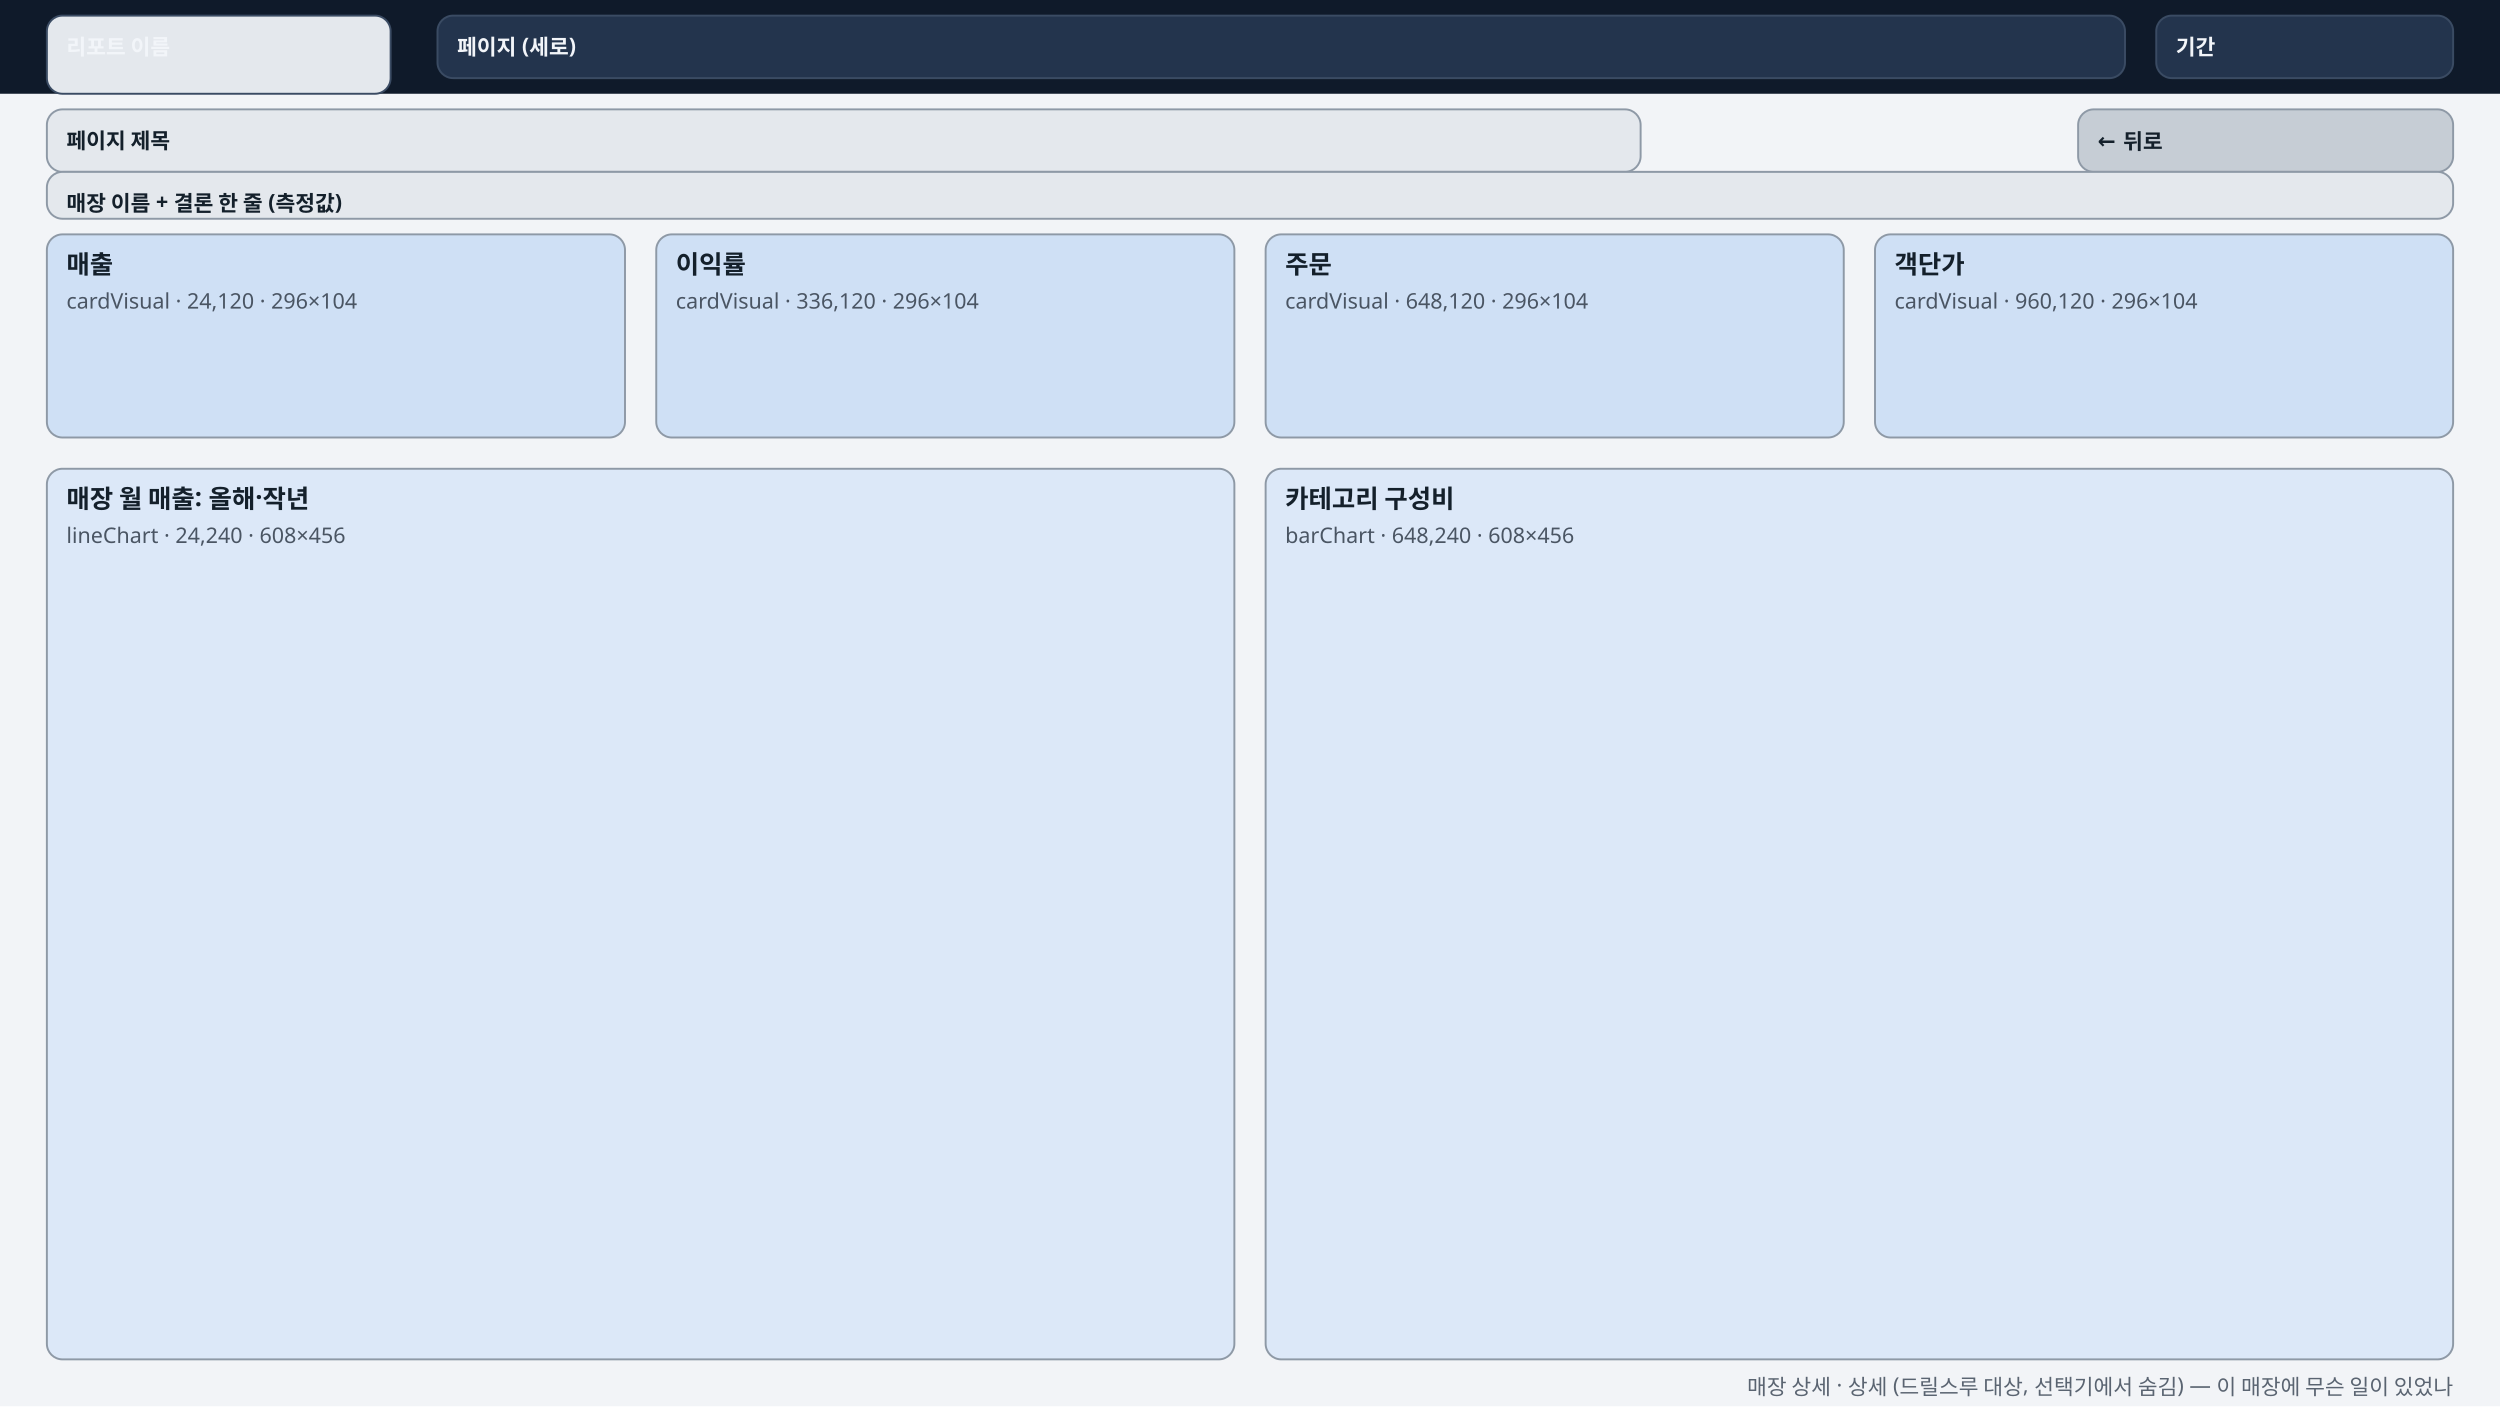
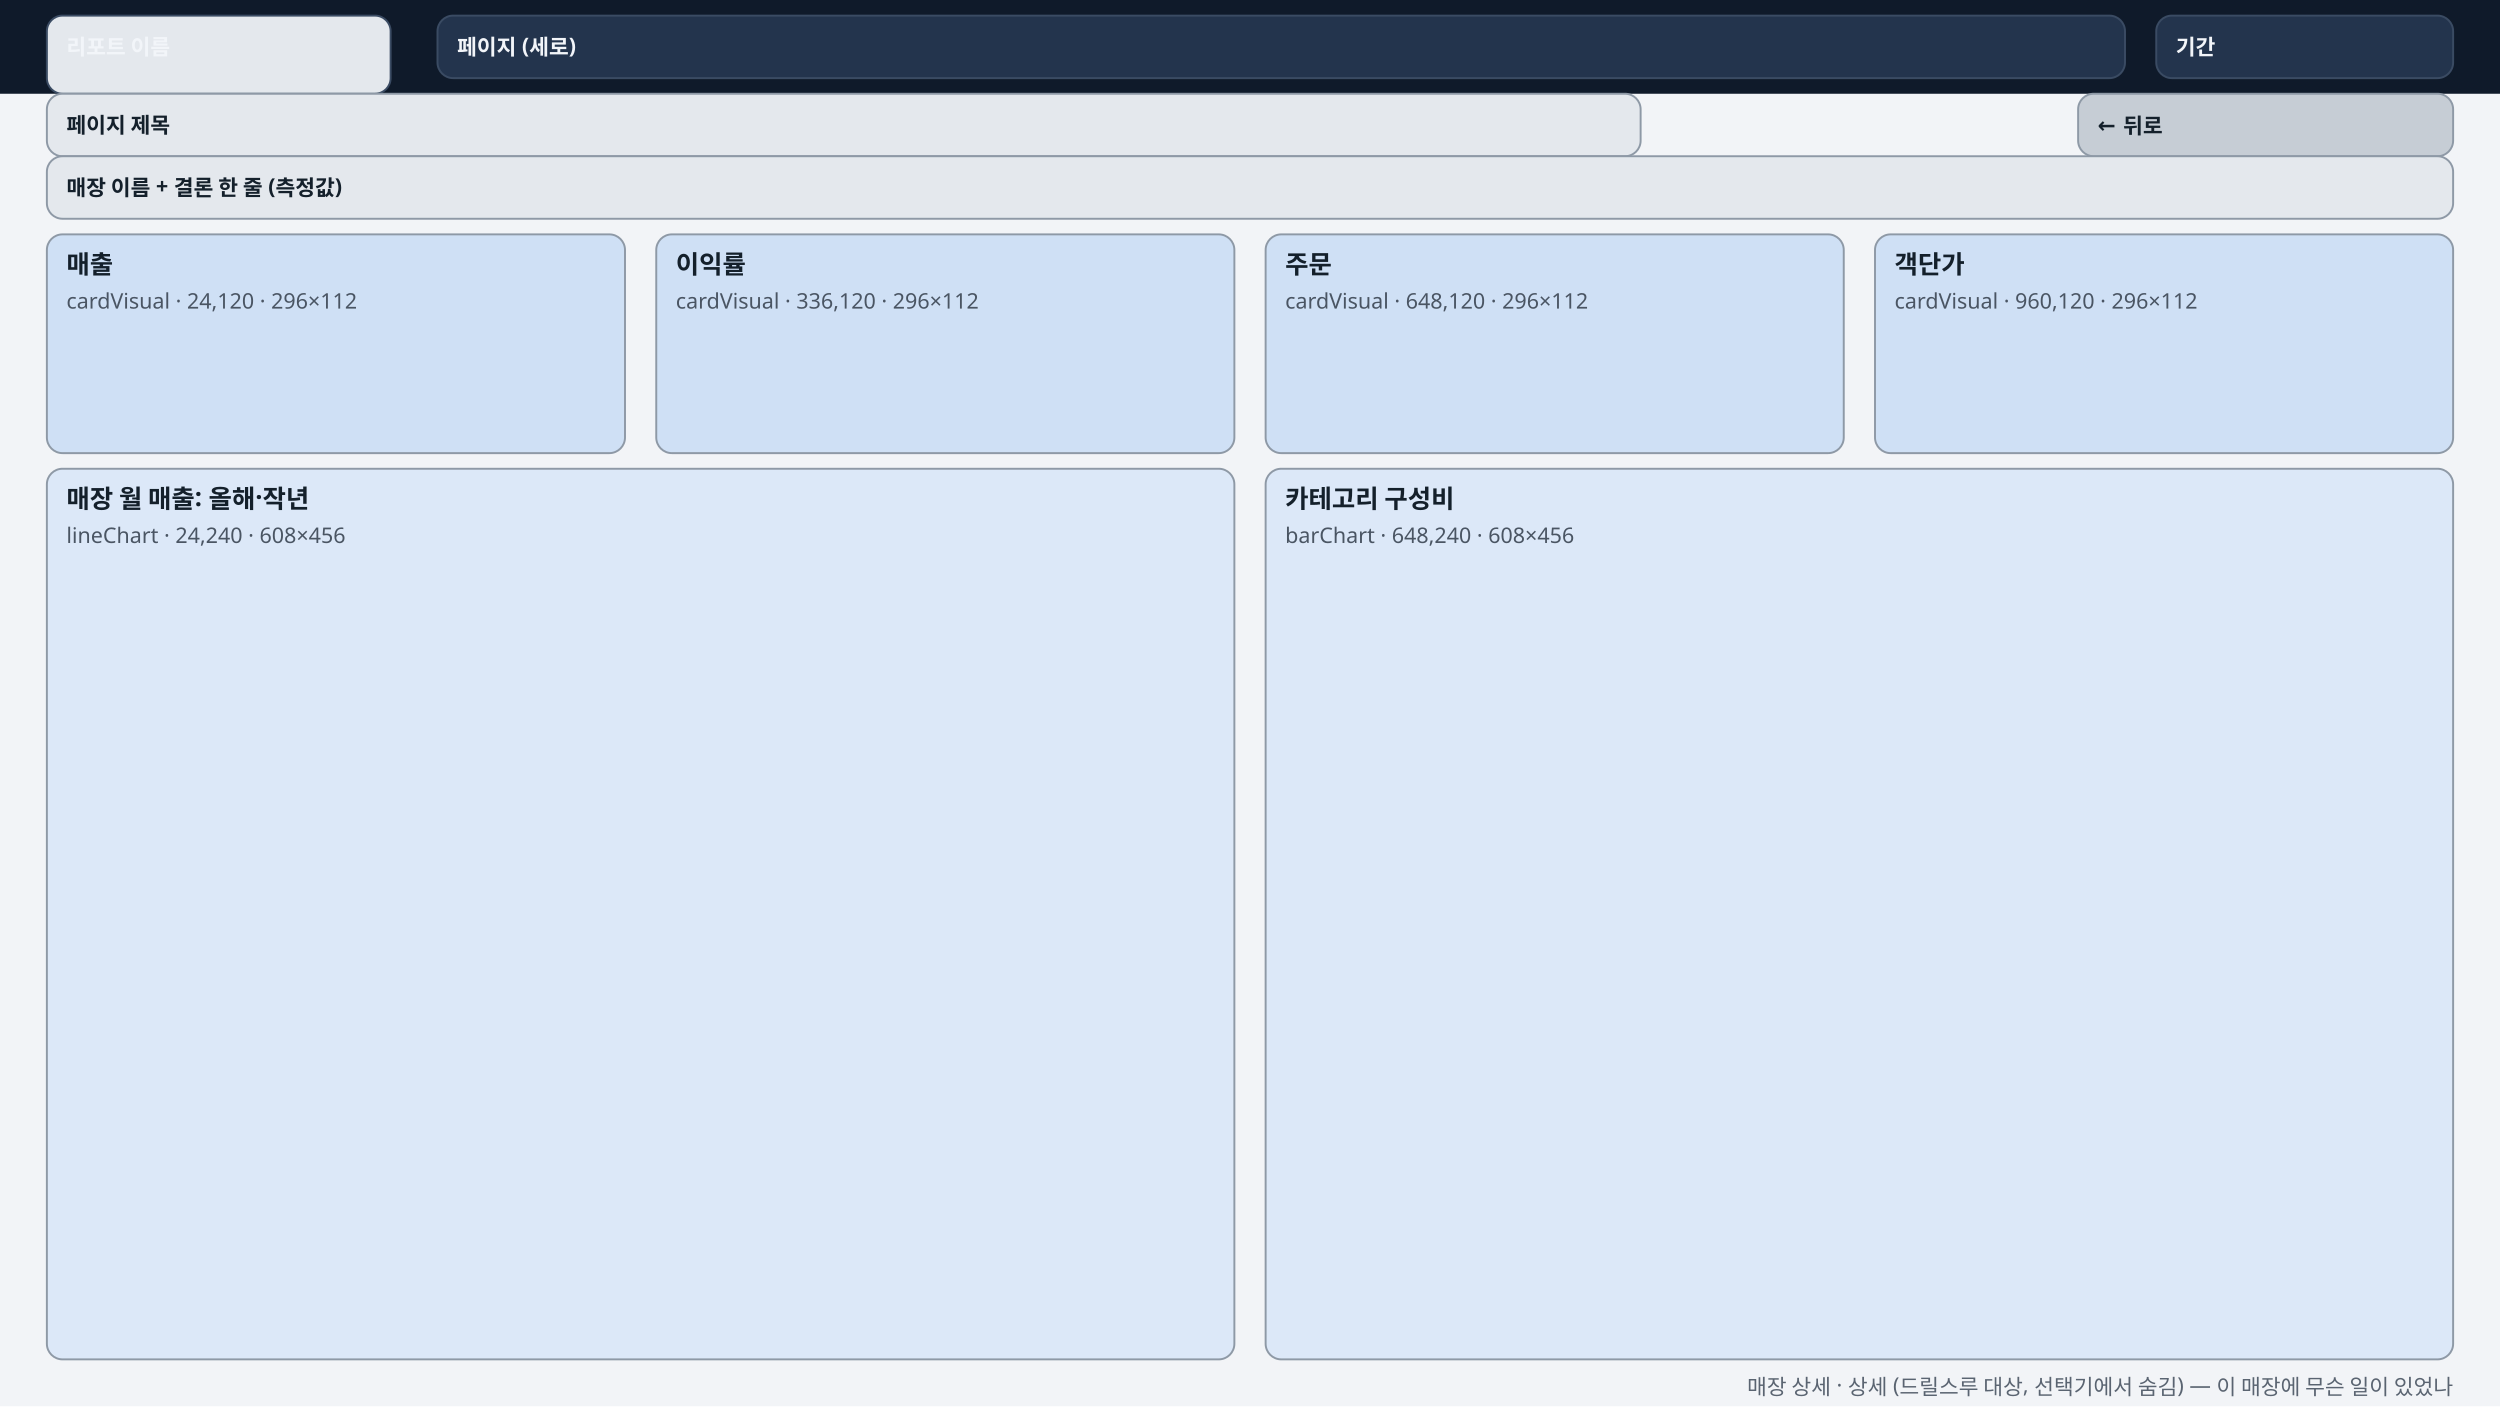
<svg xmlns="http://www.w3.org/2000/svg" viewBox="0 0 1280 720" width="1280" height="720" font-family="Segoe UI, Malgun Gothic, sans-serif">
  <rect width="1280" height="720" fill="#F2F4F7" />
  <rect x="0" y="0" width="1280" height="48" fill="#0F1A2A" />
  <rect x="24" y="8" width="176" height="40" rx="8" fill="#E4E8ED" stroke="#3A4B63" stroke-width="1" />
  <text x="34" y="28" font-size="11" font-weight="600" fill="#F2F5F9">리포트 이름</text>
  <rect x="224" y="8" width="864" height="32" rx="8" fill="#23344D" stroke="#3A4B63" stroke-width="1" />
  <text x="234" y="28" font-size="11" font-weight="600" fill="#F2F5F9">페이지 (세로)</text>
  <rect x="1104" y="8" width="152" height="32" rx="8" fill="#23344D" stroke="#3A4B63" stroke-width="1" />
  <text x="1114" y="28" font-size="11" font-weight="600" fill="#F2F5F9">기간</text>
-   <rect x="24" y="56" width="816" height="32" rx="8" fill="#E4E8ED" stroke="#8E99A6" stroke-width="1" />
-   <text x="34" y="76" font-size="11" font-weight="600" fill="#14202B">페이지 제목</text>
-   <rect x="1064" y="56" width="192" height="32" rx="8" fill="#C6CDD5" stroke="#8E99A6" stroke-width="1" />
-   <text x="1074" y="76" font-size="11" font-weight="600" fill="#14202B">← 뒤로</text>
-   <rect x="24" y="88" width="1232" height="24" rx="8" fill="#E4E8ED" stroke="#8E99A6" stroke-width="1" />
-   <text x="34" y="108" font-size="11" font-weight="600" fill="#14202B">매장 이름 + 결론 한 줄 (측정값)</text>
-   <rect x="24" y="120" width="296" height="104" rx="8" fill="#CFE0F5" stroke="#8E99A6" stroke-width="1" />
+   <rect x="24" y="48" width="816" height="32" rx="8" fill="#E4E8ED" stroke="#8E99A6" stroke-width="1" />
+   <text x="34" y="68" font-size="11" font-weight="600" fill="#14202B">페이지 제목</text>
+   <rect x="1064" y="48" width="192" height="32" rx="8" fill="#C6CDD5" stroke="#8E99A6" stroke-width="1" />
+   <text x="1074" y="68" font-size="11" font-weight="600" fill="#14202B">← 뒤로</text>
+   <rect x="24" y="80" width="1232" height="32" rx="8" fill="#E4E8ED" stroke="#8E99A6" stroke-width="1" />
+   <text x="34" y="100" font-size="11" font-weight="600" fill="#14202B">매장 이름 + 결론 한 줄 (측정값)</text>
+   <rect x="24" y="120" width="296" height="112" rx="8" fill="#CFE0F5" stroke="#8E99A6" stroke-width="1" />
  <text x="34" y="140" font-size="13" font-weight="600" fill="#14202B">매출</text>
-   <text x="34" y="158" font-size="11" fill="#4A5563">cardVisual · 24,120 · 296×104</text>
-   <rect x="336" y="120" width="296" height="104" rx="8" fill="#CFE0F5" stroke="#8E99A6" stroke-width="1" />
+   <text x="34" y="158" font-size="11" fill="#4A5563">cardVisual · 24,120 · 296×112</text>
+   <rect x="336" y="120" width="296" height="112" rx="8" fill="#CFE0F5" stroke="#8E99A6" stroke-width="1" />
  <text x="346" y="140" font-size="13" font-weight="600" fill="#14202B">이익률</text>
-   <text x="346" y="158" font-size="11" fill="#4A5563">cardVisual · 336,120 · 296×104</text>
-   <rect x="648" y="120" width="296" height="104" rx="8" fill="#CFE0F5" stroke="#8E99A6" stroke-width="1" />
+   <text x="346" y="158" font-size="11" fill="#4A5563">cardVisual · 336,120 · 296×112</text>
+   <rect x="648" y="120" width="296" height="112" rx="8" fill="#CFE0F5" stroke="#8E99A6" stroke-width="1" />
  <text x="658" y="140" font-size="13" font-weight="600" fill="#14202B">주문</text>
-   <text x="658" y="158" font-size="11" fill="#4A5563">cardVisual · 648,120 · 296×104</text>
-   <rect x="960" y="120" width="296" height="104" rx="8" fill="#CFE0F5" stroke="#8E99A6" stroke-width="1" />
+   <text x="658" y="158" font-size="11" fill="#4A5563">cardVisual · 648,120 · 296×112</text>
+   <rect x="960" y="120" width="296" height="112" rx="8" fill="#CFE0F5" stroke="#8E99A6" stroke-width="1" />
  <text x="970" y="140" font-size="13" font-weight="600" fill="#14202B">객단가</text>
-   <text x="970" y="158" font-size="11" fill="#4A5563">cardVisual · 960,120 · 296×104</text>
+   <text x="970" y="158" font-size="11" fill="#4A5563">cardVisual · 960,120 · 296×112</text>
  <rect x="24" y="240" width="608" height="456" rx="8" fill="#DCE8F8" stroke="#8E99A6" stroke-width="1" />
  <text x="34" y="260" font-size="13" font-weight="600" fill="#14202B">매장 월 매출: 올해·작년</text>
  <text x="34" y="278" font-size="11" fill="#4A5563">lineChart · 24,240 · 608×456</text>
  <rect x="648" y="240" width="608" height="456" rx="8" fill="#DCE8F8" stroke="#8E99A6" stroke-width="1" />
  <text x="658" y="260" font-size="13" font-weight="600" fill="#14202B">카테고리 구성비</text>
  <text x="658" y="278" font-size="11" fill="#4A5563">barChart · 648,240 · 608×456</text>
  <text x="1256" y="714" font-size="11" text-anchor="end" fill="#5A6471">매장 상세 · 상세 (드릴스루 대상, 선택기에서 숨김) — 이 매장에 무슨 일이 있었나</text>
</svg>
